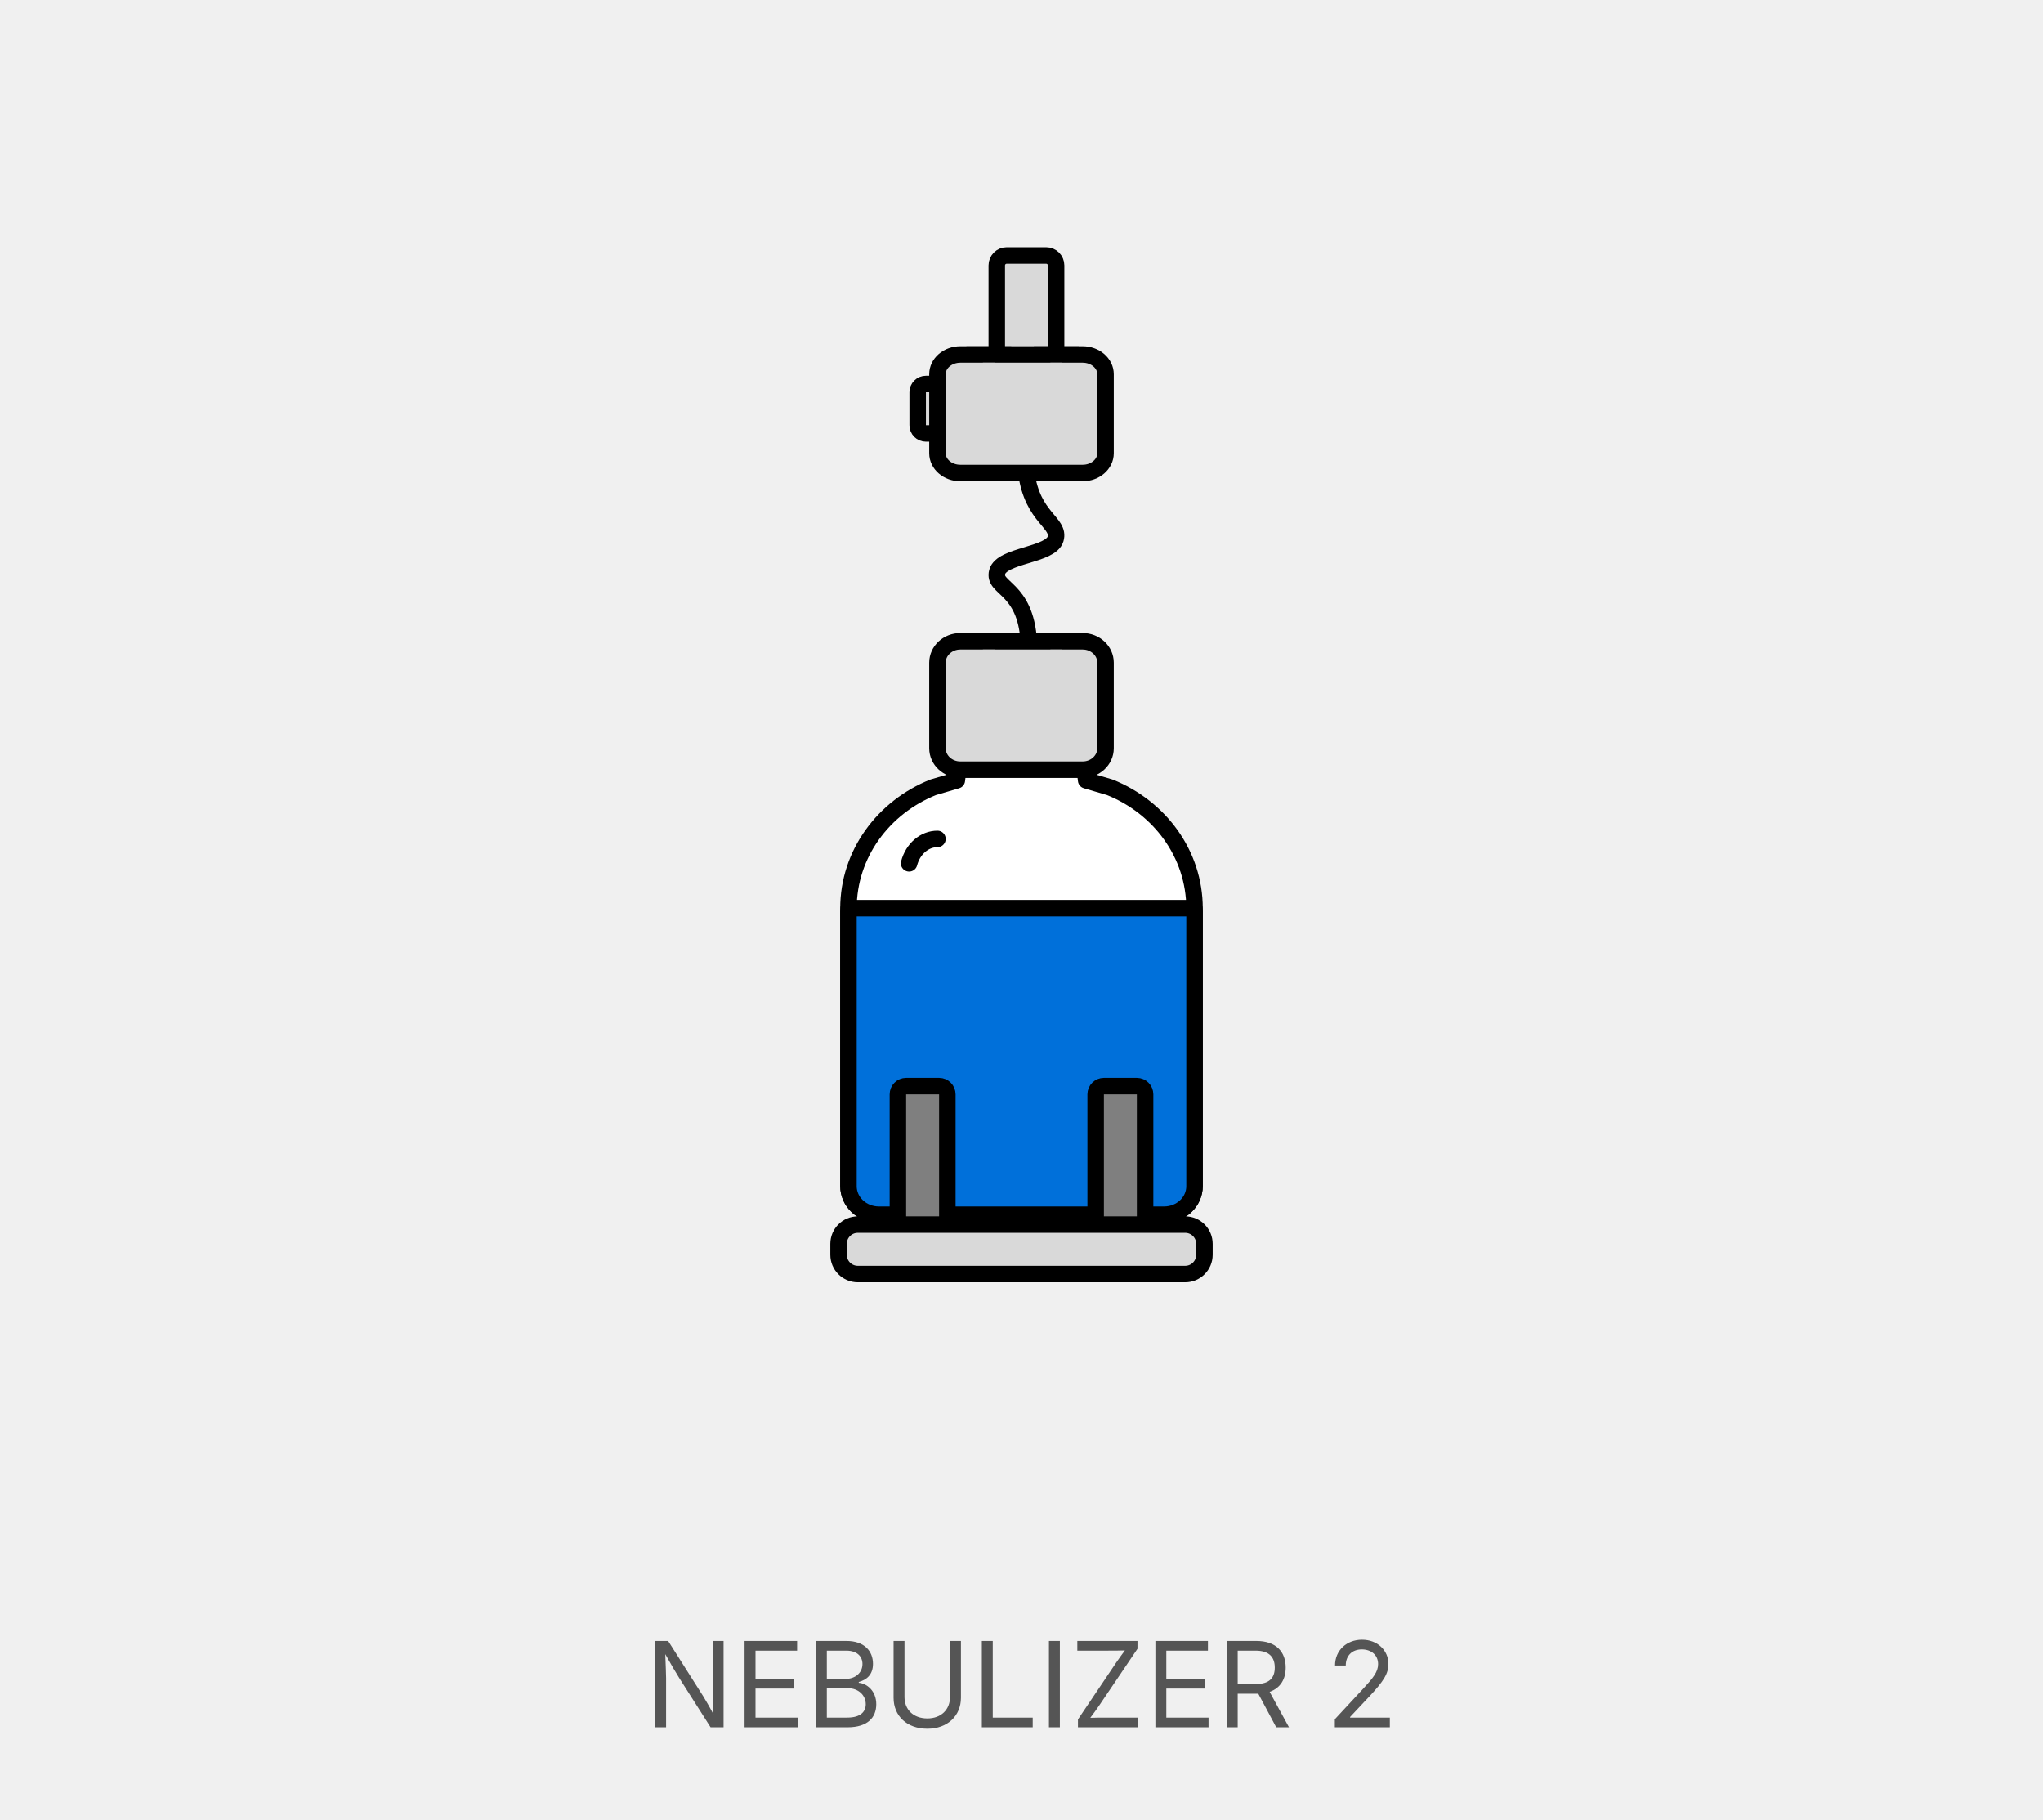
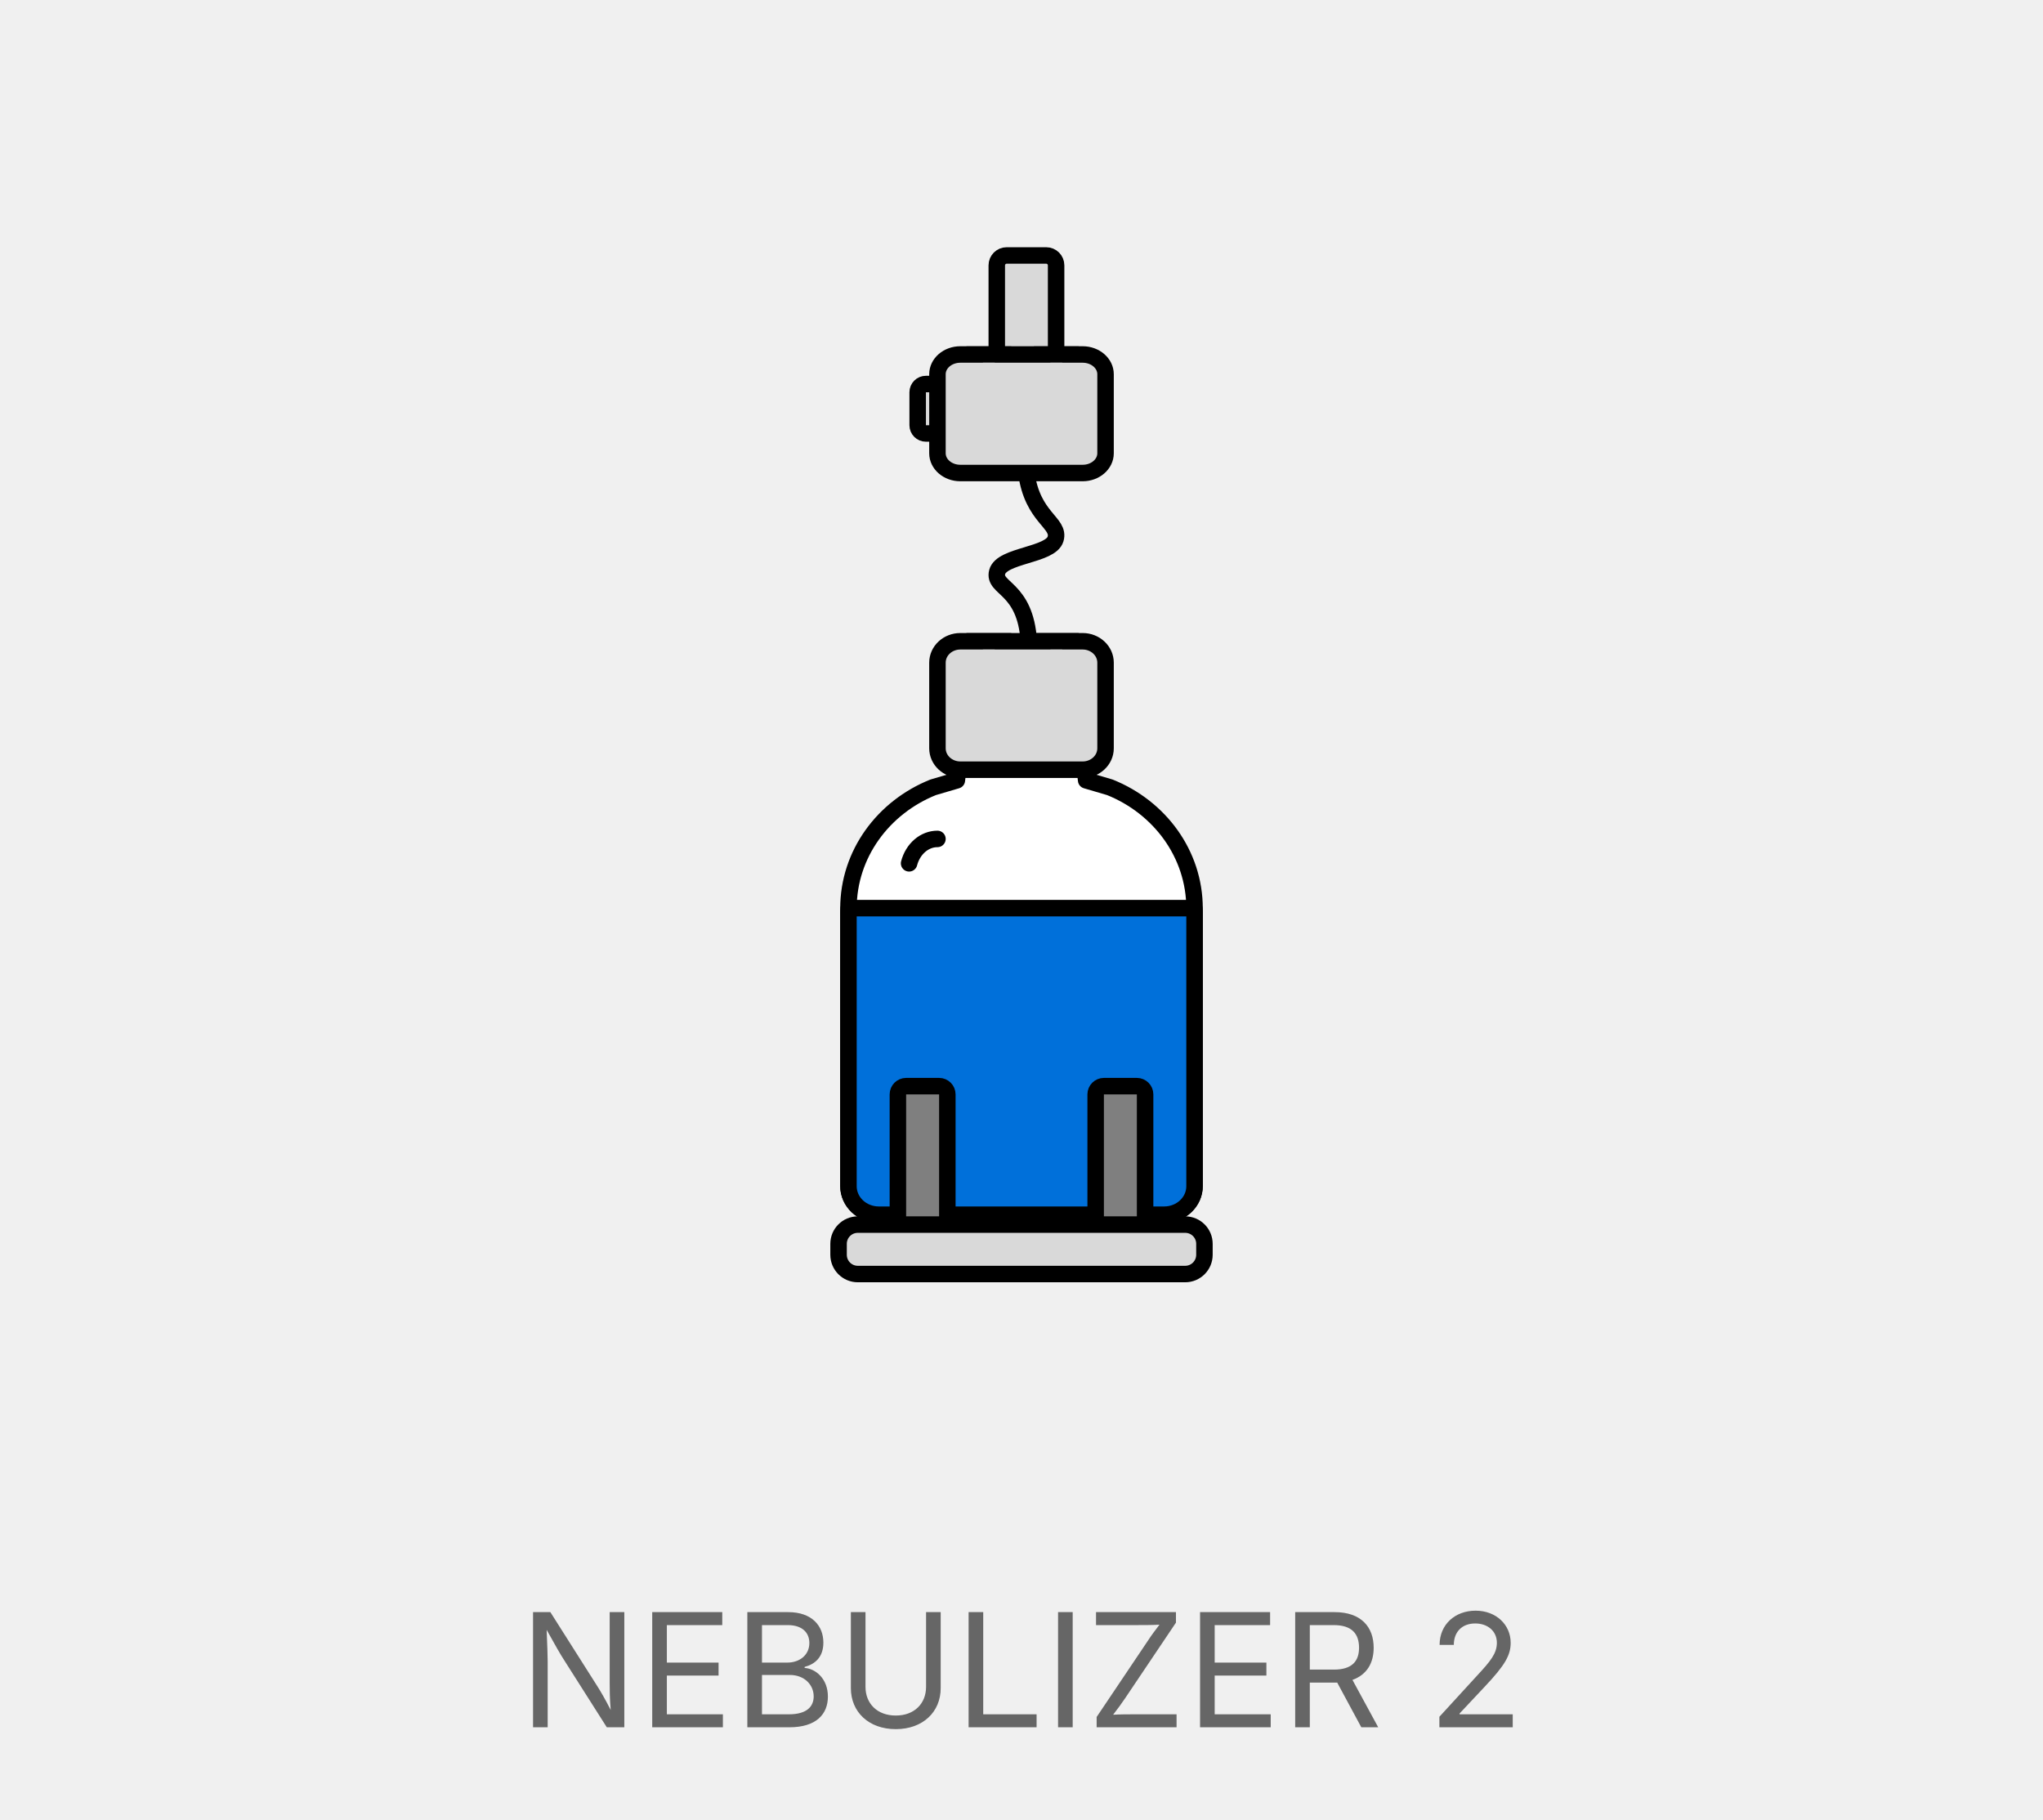
<svg xmlns="http://www.w3.org/2000/svg" width="130.25px" height="116px" overflow="hidden" viewBox="-49.75 -18.625 130.25 138">
  <rect id="bounding-box" x="-49.75" y="-18.625" width="130.25" height="116" fill="none" pointer-events="all" />
  <g id="svg_scaling_group" transform="scale(0.7499985)">
    <g transform="translate(-244 -165)">
      <path d="M265.238 205C264.89 199.505 261.592 199.731 262.042 198.009 262.493 196.288 267.451 196.341 267.943 194.673 268.435 193.005 265.607 192.568 264.993 188" stroke="#000000" stroke-width="1.667" stroke-miterlimit="8" fill="none" fill-rule="evenodd" />
      <path d="M11.213 0 23.787 0 24.038 2.076 26.432 2.78C31.467 4.798 35 9.521 35 15.027L35 43.088C35 44.696 33.624 46 31.927 46L3.073 46C1.376 46 0 44.696 0 43.088L0 15.027C0 9.521 3.533 4.798 8.568 2.78L10.962 2.076Z" stroke="#000000" stroke-width="1.667" stroke-linecap="round" stroke-linejoin="round" stroke-miterlimit="10" fill="#FFFFFF" fill-rule="evenodd" transform="matrix(-1 0 0 1 282 217)" />
      <path d="M0.029 0 34.971 0 35 0.362 35 28.12C35 29.71 33.624 31 31.927 31L3.073 31C1.376 31 0 29.71 0 28.12L0 0.362Z" stroke="#000000" stroke-width="1.667" stroke-linecap="round" stroke-linejoin="round" stroke-miterlimit="10" fill="#0070DA" fill-rule="evenodd" transform="matrix(-1 0 0 1 282 232)" />
      <path d="M13.237 0 10.368 0 10.368 0.013 6.413 0.013 6.413 0 3.544 0 3.544 0.013 2.315 0.013C1.036 0.013 0 0.982 0 2.178L0 10.835C0 12.031 1.036 13 2.315 13L14.685 13C15.964 13 17 12.031 17 10.835L17 2.178C17 0.982 15.964 0.013 14.685 0.013L13.237 0.013Z" stroke="#000000" stroke-width="1.667" stroke-miterlimit="8" fill="#D9D9D9" fill-rule="evenodd" transform="matrix(-1 0 0 1 273 205)" />
      <path d="M254 179.833C254 179.373 254.373 179 254.833 179L258.167 179C258.627 179 259 179.373 259 179.833L259 183.167C259 183.627 258.627 184 258.167 184L254.833 184C254.373 184 254 183.627 254 183.167Z" stroke="#000000" stroke-width="1.667" stroke-miterlimit="8" fill="#D9D9D9" fill-rule="evenodd" />
      <path d="M267 166C267.552 166 268 166.448 268 167L268 178C268 178.552 267.552 179 267 179L263 179C262.448 179 262 178.552 262 178L262 167C262 166.448 262.448 166 263 166Z" stroke="#000000" stroke-width="1.667" stroke-miterlimit="8" fill="#D9D9D9" fill-rule="evenodd" />
      <path d="M13.237 0 10.368 0 10.368 0.012 6.413 0.012 6.413 0 3.544 0 3.544 0.012 2.315 0.012C1.036 0.012 0 0.907 0 2.01L0 10.002C0 11.105 1.036 12 2.315 12L14.685 12C15.964 12 17 11.105 17 10.002L17 2.01C17 0.907 15.964 0.012 14.685 0.012L13.237 0.012Z" stroke="#000000" stroke-width="1.667" stroke-miterlimit="8" fill="#D9D9D9" fill-rule="evenodd" transform="matrix(-1 0 0 1 273 176)" />
      <path d="M272.833 265C272.373 265 272 264.627 272 264.167L272 250.833C272 250.373 272.373 250 272.833 250L276.167 250C276.627 250 277 250.373 277 250.833L277 264.167C277 264.627 276.627 265 276.167 265Z" stroke="#000000" stroke-width="1.667" stroke-miterlimit="8" fill="#7F7F7F" fill-rule="evenodd" />
      <path d="M252.833 265C252.373 265 252 264.627 252 264.167L252 250.833C252 250.373 252.373 250 252.833 250L256.167 250C256.627 250 257 250.373 257 250.833L257 264.167C257 264.627 256.627 265 256.167 265Z" stroke="#000000" stroke-width="1.667" stroke-miterlimit="8" fill="#7F7F7F" fill-rule="evenodd" />
      <path d="M246 265.946C246 264.871 246.871 264 247.946 264L281.054 264C282.129 264 283 264.871 283 265.946L283 267.054C283 268.129 282.129 269 281.054 269L247.946 269C246.871 269 246 268.129 246 267.054Z" stroke="#000000" stroke-width="1.667" stroke-miterlimit="8" fill="#D9D9D9" fill-rule="evenodd" />
      <path d="M253.133 227.468C253.521 226.001 254.684 225 256 225" stroke="#000000" stroke-width="1.667" stroke-linecap="round" stroke-linejoin="round" stroke-miterlimit="10" fill="none" fill-rule="evenodd" />
    </g>
  </g>
-   <text x="15.375" y="112.375" text-anchor="middle" font-family="-apple-system, BlinkMacSystemFont, sans-serif" font-size="9" fill="#555555" data-labeled="true">NEBULIZER 2</text>
+   <text x="15.375" y="112.375" text-anchor="middle" font-family="-apple-system, BlinkMacSystemFont, sans-serif" font-size="12" fill="#666666" data-labeled="true">NEBULIZER 2</text>
</svg>
